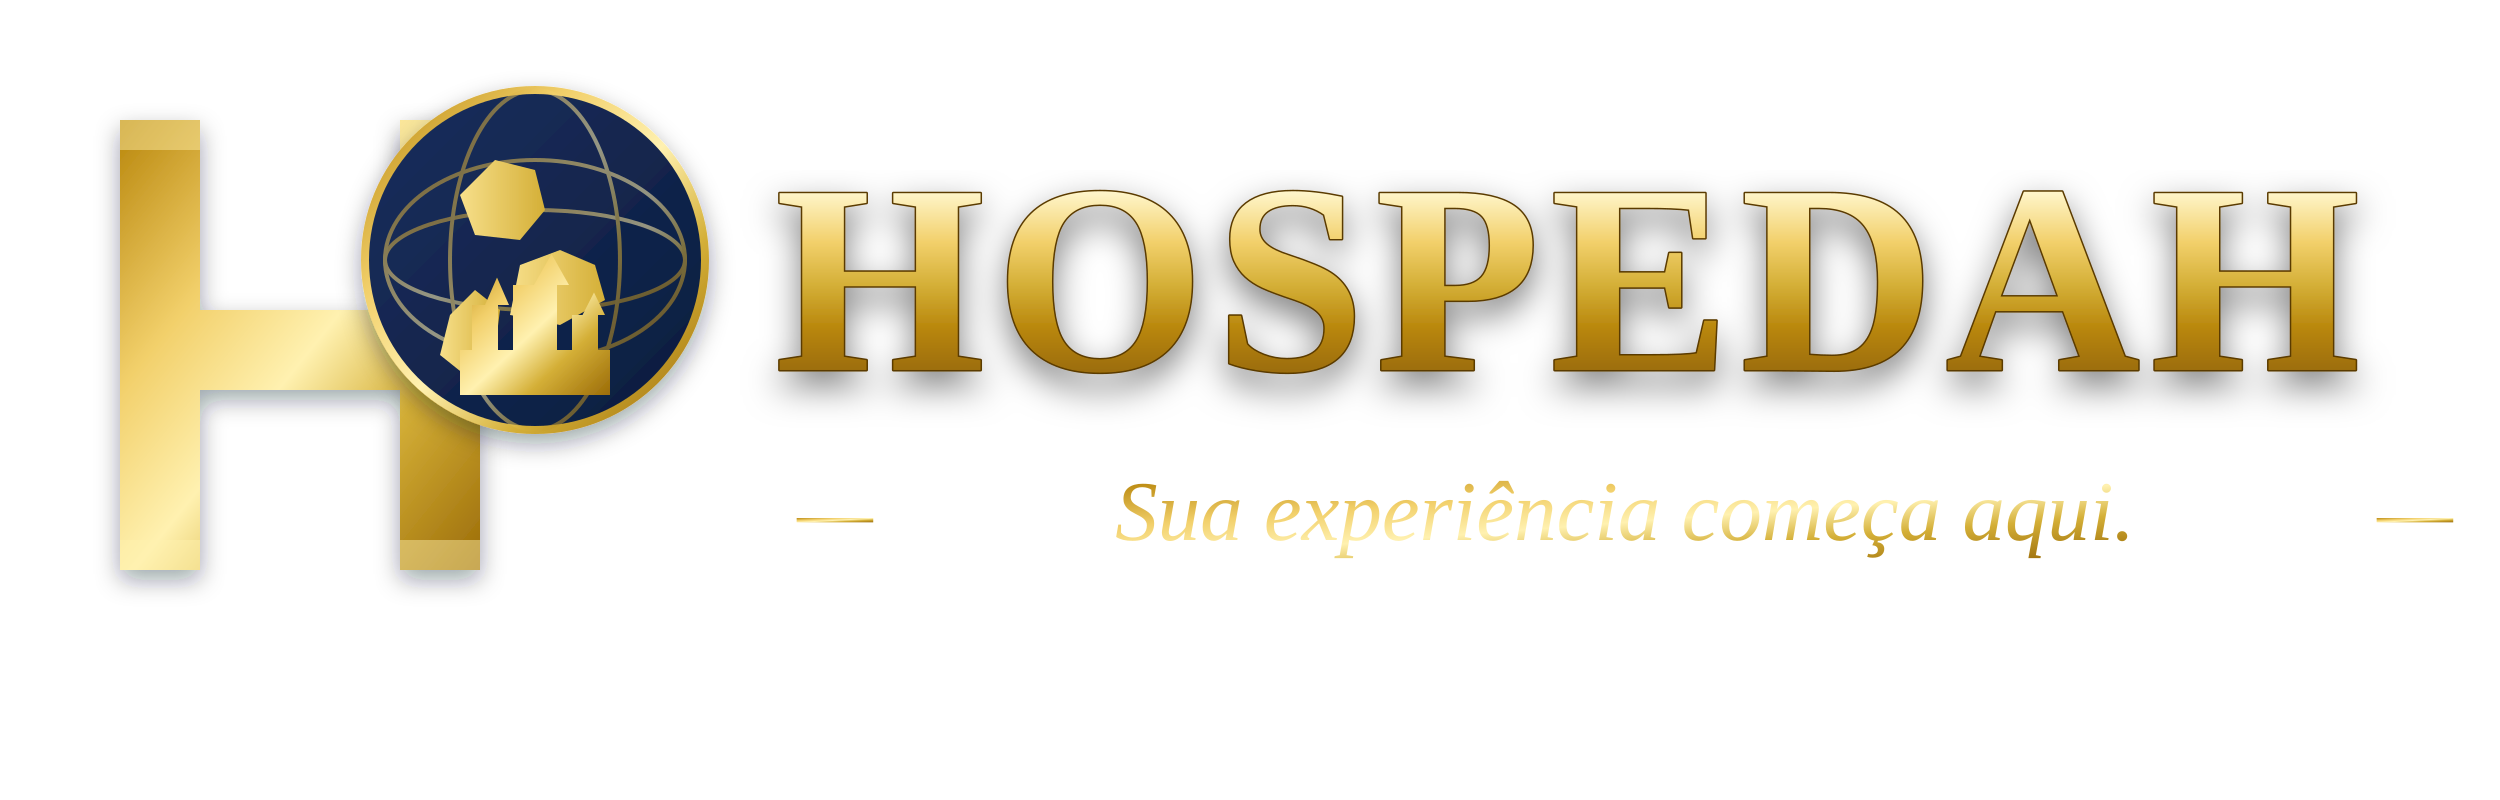
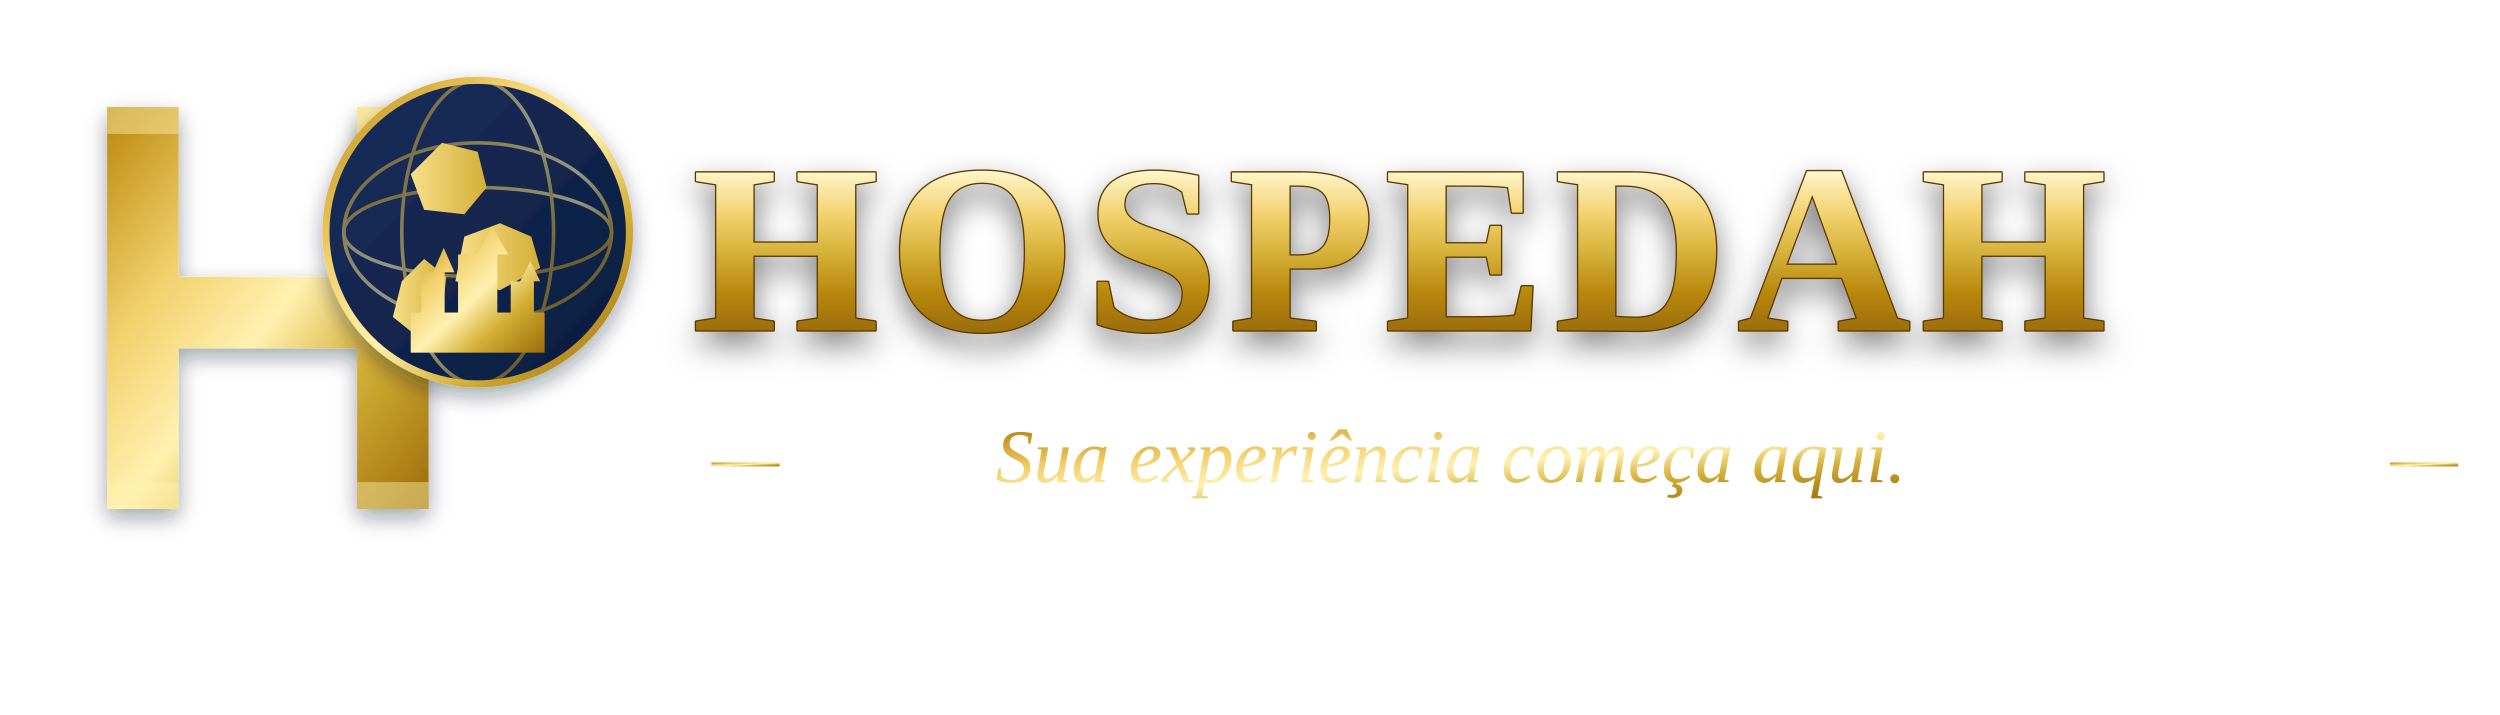
- <svg xmlns="http://www.w3.org/2000/svg" width="500" height="160" viewBox="0 0 500 160" preserveAspectRatio="xMidYMid meet" role="img" aria-labelledby="logoTitle logoDesc">
+ <svg xmlns="http://www.w3.org/2000/svg" width="560" height="160" viewBox="0 0 560 160" preserveAspectRatio="xMidYMid meet" role="img" aria-labelledby="logoTitle logoDesc">
  <defs>
    <linearGradient id="goldMetal" x1="0%" y1="0%" x2="100%" y2="100%">
      <stop offset="0%" stop-color="#B8860B" />
      <stop offset="30%" stop-color="#F2D06B" />
      <stop offset="52%" stop-color="#FFF1B0" />
      <stop offset="72%" stop-color="#D4AF37" />
      <stop offset="100%" stop-color="#9B6C08" />
    </linearGradient>
    <linearGradient id="goldText" x1="0%" y1="0%" x2="0%" y2="100%">
      <stop offset="0%" stop-color="#FFF6CC" />
      <stop offset="28%" stop-color="#F2D06B" />
      <stop offset="52%" stop-color="#D4AF37" />
      <stop offset="76%" stop-color="#B8860B" />
      <stop offset="100%" stop-color="#9B6C08" />
    </linearGradient>
    <linearGradient id="goldSoft" x1="0%" y1="0%" x2="100%" y2="0%">
      <stop offset="0%" stop-color="#F7DF8A" />
      <stop offset="100%" stop-color="#D4AF37" />
    </linearGradient>
    <linearGradient id="navyDepth" x1="0%" y1="0%" x2="100%" y2="100%">
      <stop offset="0%" stop-color="#1A2F5E" />
      <stop offset="100%" stop-color="#0B1C3D" />
    </linearGradient>
    <filter id="softShadow" x="-30%" y="-30%" width="160%" height="180%">
      <feDropShadow dx="0" dy="2" stdDeviation="2.4" flood-color="#091429" flood-opacity="0.38" />
    </filter>
    <filter id="textShadow" x="-5%" y="-20%" width="115%" height="160%">
      <feDropShadow dx="0" dy="3" stdDeviation="3.5" flood-color="#000000" flood-opacity="0.50" />
    </filter>
  </defs>
  <g filter="url(#softShadow)">
    <path d="M24 24h16v38h40V24h16v90H80V78H40v36H24z" fill="url(#goldMetal)" />
    <path d="M24 24h16v6H24zm56 0h16v6H80zm0 84h16v6H80zm-56 0h16v6H24z" fill="#FFF1B0" opacity="0.45" />
  </g>
  <g transform="translate(65 14)" filter="url(#softShadow)">
    <circle cx="42" cy="38" r="34" fill="url(#navyDepth)" stroke="url(#goldMetal)" stroke-width="1.6" />
    <g stroke="url(#goldMetal)" stroke-linecap="round" fill="none" opacity="0.55">
      <ellipse cx="42" cy="38" rx="30" ry="10" stroke-width="0.8" />
      <ellipse cx="42" cy="38" rx="30" ry="20" stroke-width="0.8" />
      <ellipse cx="42" cy="38" rx="17" ry="34" stroke-width="0.8" />
      <line x1="8" y1="38" x2="76" y2="38" stroke-width="0.7" />
    </g>
    <g fill="url(#goldSoft)">
      <path d="M27 25l7-7 8 2 2 8-5 6-9-1z" />
      <path d="M39 39l8-3 7 3 2 7-9 5-10-2z" />
      <path d="M30 44l5 4-1 8-6 5-5-4 2-8z" />
    </g>
    <path d="M27 56h30v9H27zm2.4 0h5.2V47h-5.2zm8.2 0h8.8V43h-8.8zm11.8 0h5.2V49h-5.2zM32 47h4.8l-2.4-5.5zM41.8 43h7l-3.5-6.2zM51.5 49h4.5l-2.2-4.5z" fill="url(#goldMetal)" />
  </g>
  <text x="155" y="74" fill="url(#goldText)" font-family="Georgia, 'Times New Roman', serif" font-size="54" font-weight="700" letter-spacing="2" filter="url(#textShadow)" paint-order="stroke fill" stroke="#5a3a00" stroke-width="0.6" stroke-linejoin="round">HOSPEDAH</text>
  <g fill="url(#goldMetal)" font-family="Georgia, 'Times New Roman', serif" font-size="17" font-style="italic" text-anchor="middle">
    <text x="325" y="108">Sua experiência começa aqui.</text>
    <text x="167" y="108">—</text>
-     <text x="483" y="108">—</text>
+     <text x="543" y="108">—</text>
  </g>
</svg>
